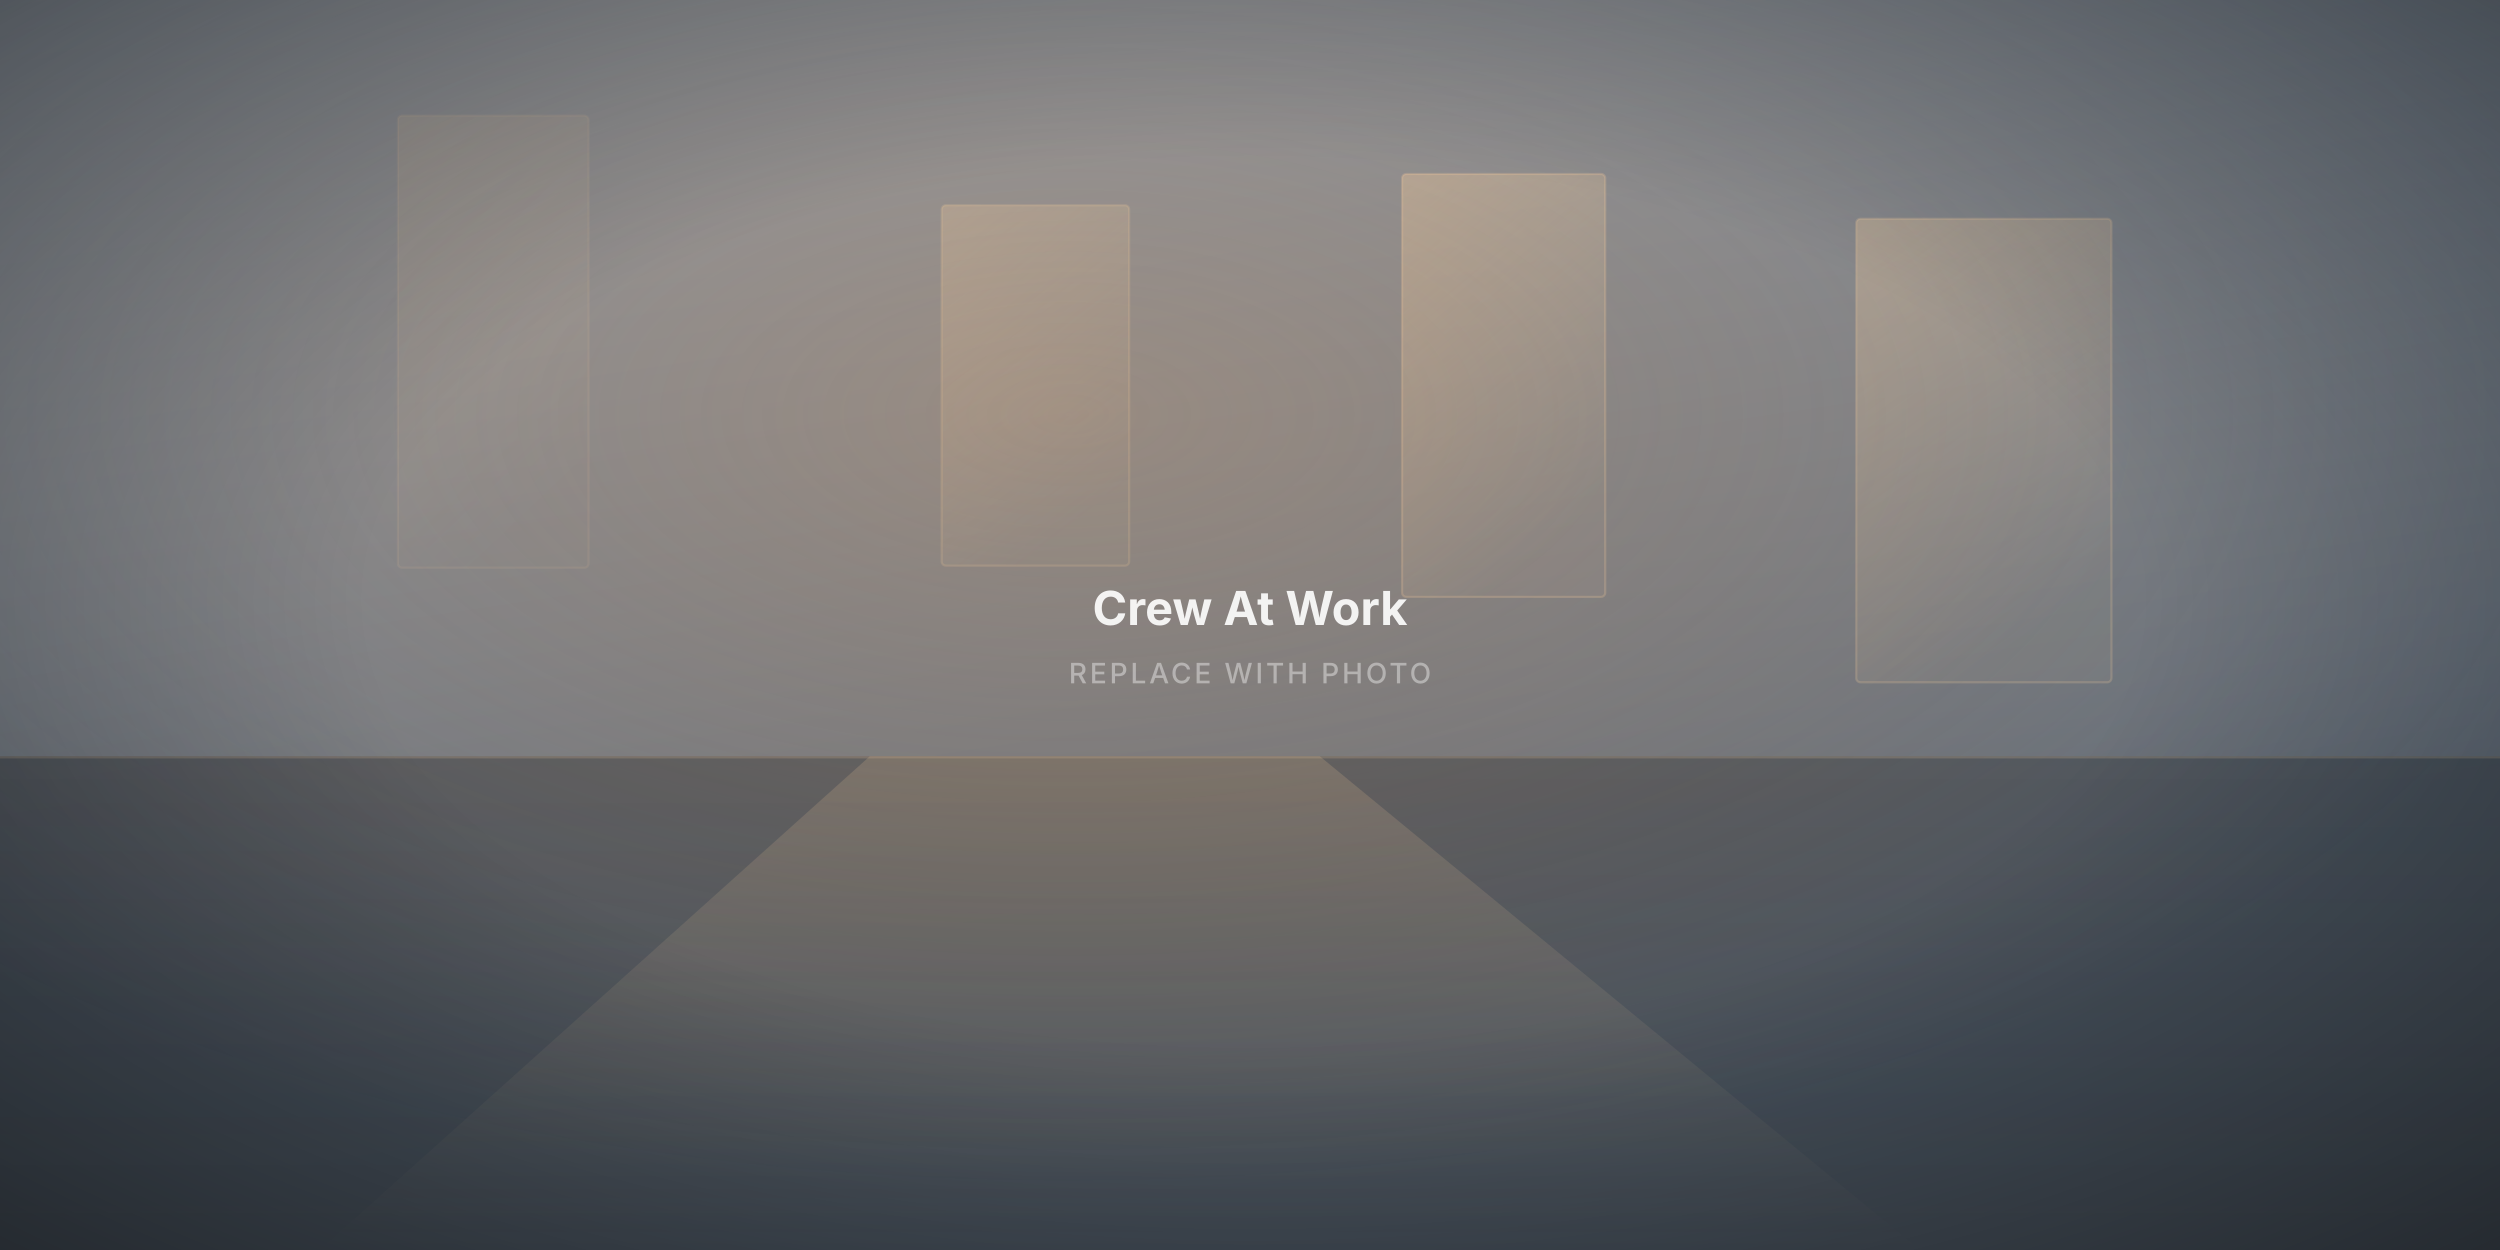
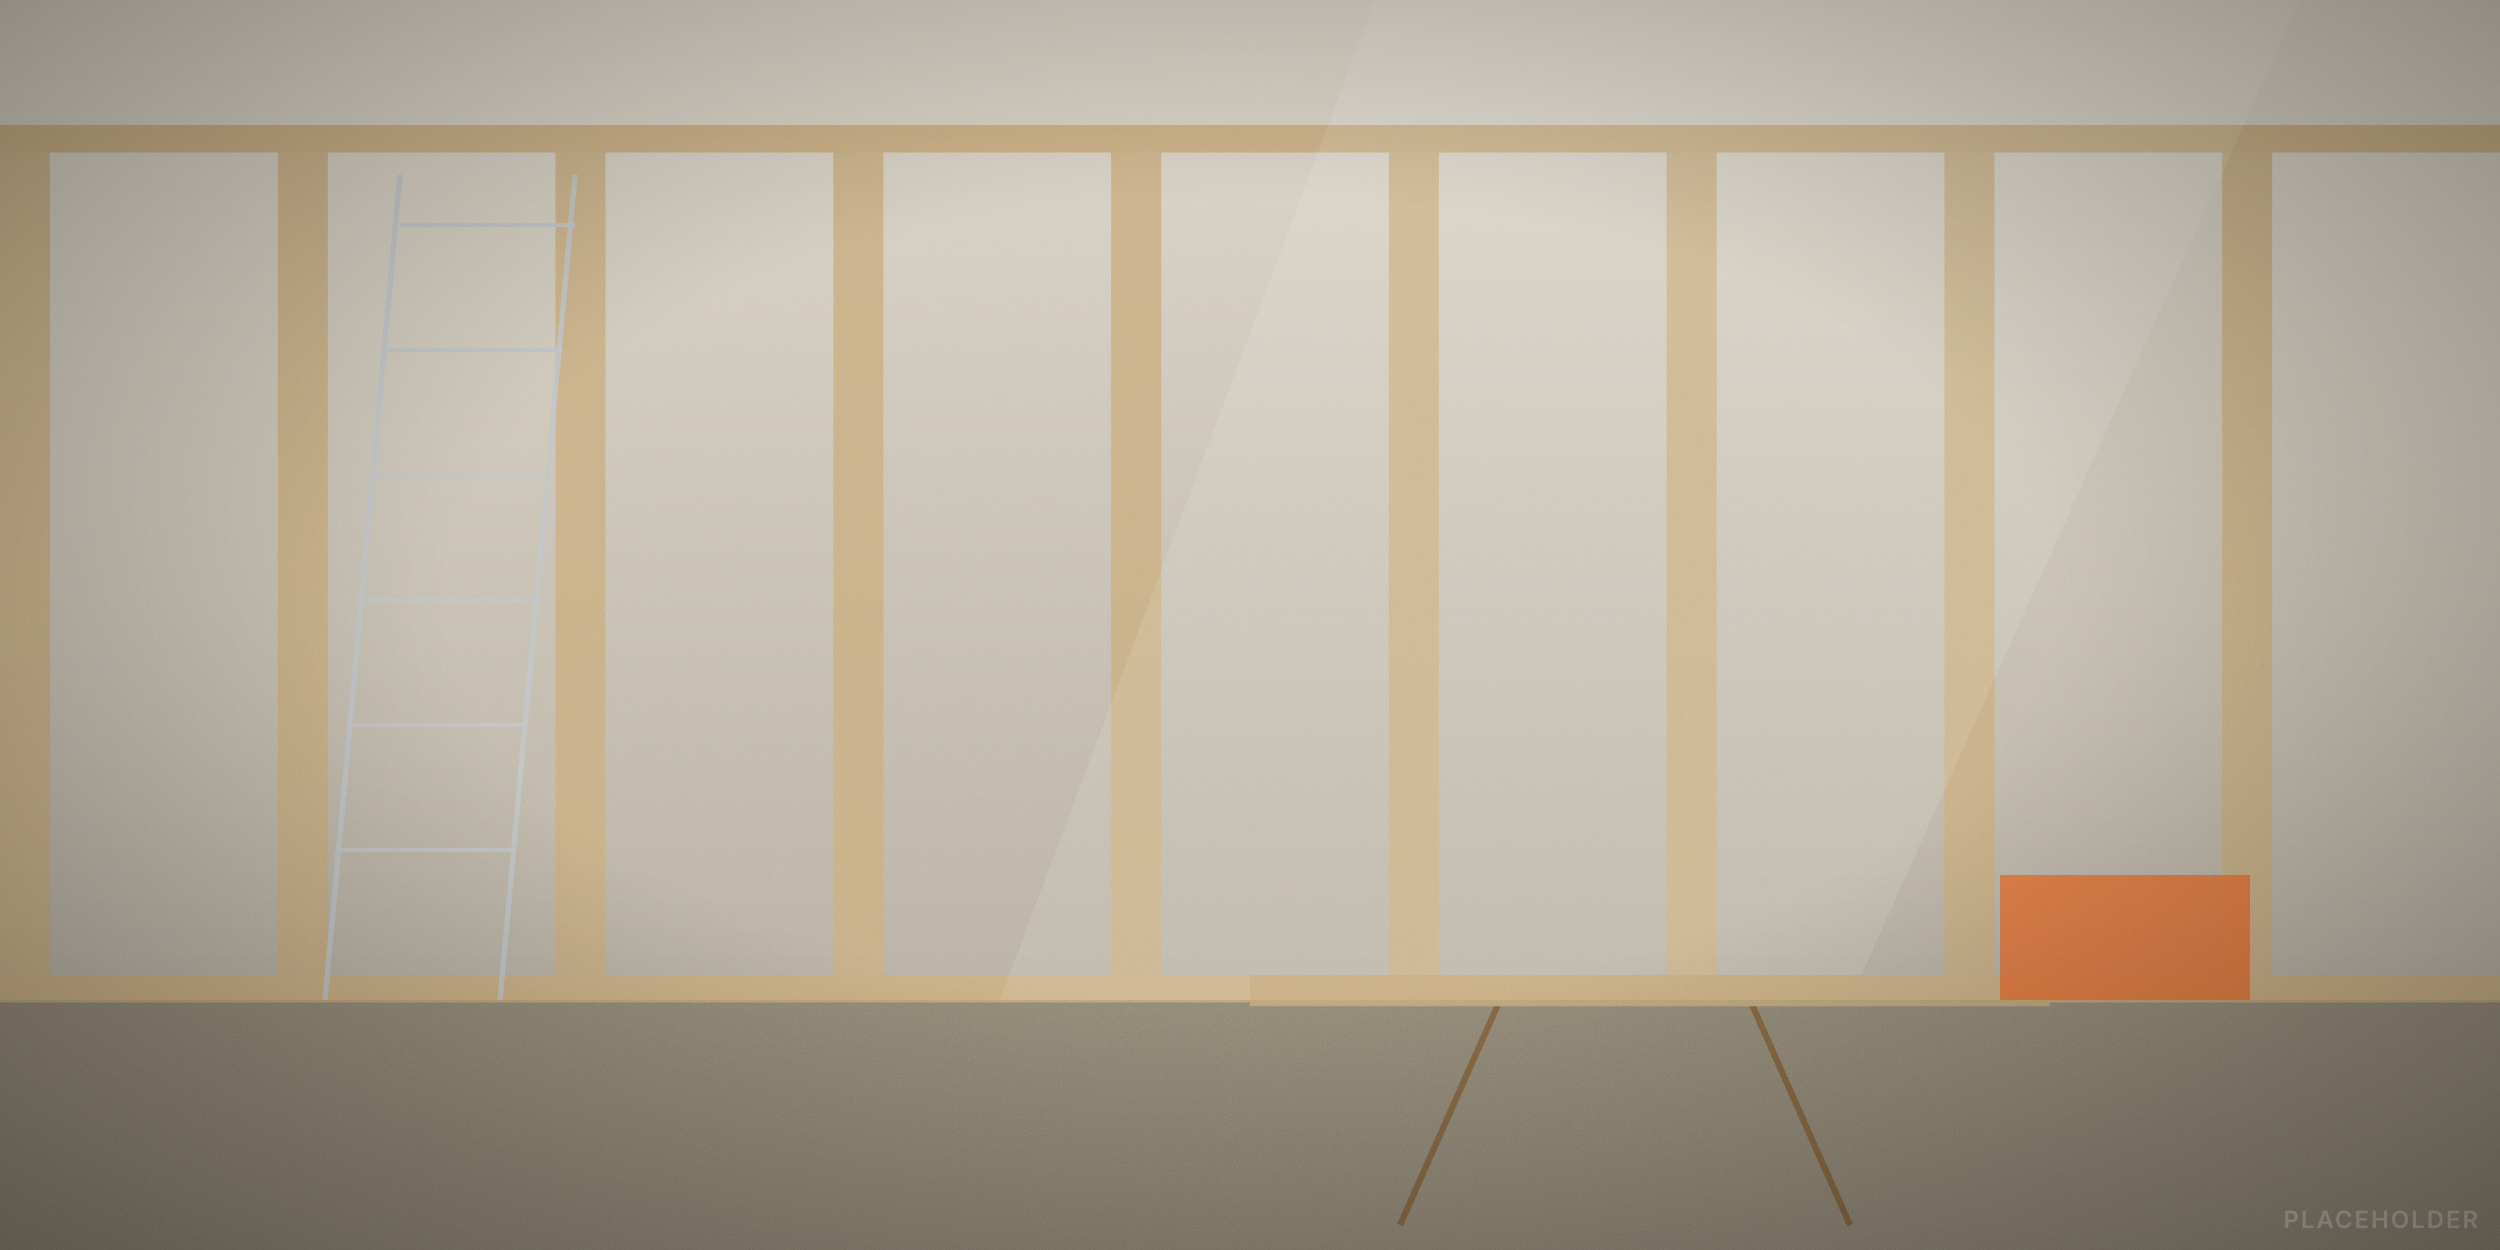
- <svg xmlns="http://www.w3.org/2000/svg" viewBox="0 0 2400 1200" width="2400" height="1200" role="img" aria-label="Crew At Work — placeholder image">
+ <svg xmlns="http://www.w3.org/2000/svg" viewBox="0 0 2400 1200" width="2400" height="1200" role="img" aria-label="Crew on site — illustrated placeholder">
  <defs>
-     <linearGradient id="wall-band-process" x1="0" y1="0" x2="0.3" y2="1">
-       <stop offset="0" stop-color="#8A97A5" />
-       <stop offset="1" stop-color="#5A6470" />
+     <linearGradient id="wallj9579" x1="0" y1="0" x2="0" y2="1">
+       <stop offset="0" stop-color="#DCD5C8" stop-opacity="1" />
+       <stop offset="1" stop-color="#B8B0A2" stop-opacity="1" />
    </linearGradient>
-     <linearGradient id="floor-band-process" x1="0" y1="0" x2="0" y2="1">
-       <stop offset="0" stop-color="#46505B" stop-opacity="0.92" />
-       <stop offset="1" stop-color="#46505B" />
-     </linearGradient>
-     <linearGradient id="pane-band-process" x1="0" y1="0" x2="0.4" y2="1">
-       <stop offset="0" stop-color="#FFD9A8" stop-opacity="0.85" />
-       <stop offset="1" stop-color="#FFD9A8" stop-opacity="0.12" />
-     </linearGradient>
-     <linearGradient id="shaft-band-process" x1="0" y1="0" x2="0" y2="1">
-       <stop offset="0" stop-color="#FFD9A8" stop-opacity="0.34" />
-       <stop offset="1" stop-color="#FFD9A8" stop-opacity="0" />
-     </linearGradient>
-     <radialGradient id="lamp-band-process" cx="0.428" cy="0.333" r="0.62">
-       <stop offset="0" stop-color="#E8A263" stop-opacity="0.30" />
-       <stop offset="1" stop-color="#E8A263" stop-opacity="0" />
-     </radialGradient>
-     <radialGradient id="vig-band-process" cx="0.5" cy="0.48" r="0.78">
-       <stop offset="0.45" stop-color="#000000" stop-opacity="0" />
-       <stop offset="1" stop-color="#000000" stop-opacity="0.55" />
+     <filter id="grj9579" x="0" y="0" width="100%" height="100%">
+       <feTurbulence type="fractalNoise" baseFrequency="0.9" numOctaves="3" seed="7" result="n" />
+       <feColorMatrix in="n" type="saturate" values="0" />
+       <feComponentTransfer>
+         <feFuncA type="linear" slope="0.5" />
+       </feComponentTransfer>
+     </filter>
+     <radialGradient id="vgj9579" cx="0.5" cy="0.48" r="0.76">
+       <stop offset="0.42" stop-color="#000" stop-opacity="0" />
+       <stop offset="1" stop-color="#000" stop-opacity="0.42" />
    </radialGradient>
  </defs>
-   <rect width="2400" height="1200" fill="url(#wall-band-process)" />
-   <rect x="382" y="111" width="183" height="434" rx="4" fill="url(#pane-band-process)" fill-opacity="0.16" />
-   <rect x="382" y="111" width="183" height="434" rx="4" fill="none" stroke="#FFD9A8" stroke-opacity="0.09" stroke-width="2.1" />
-   <rect x="904" y="197" width="180" height="346" rx="4" fill="url(#pane-band-process)" fill-opacity="0.31" />
-   <rect x="904" y="197" width="180" height="346" rx="4" fill="none" stroke="#FFD9A8" stroke-opacity="0.17" stroke-width="2.1" />
-   <rect x="1346" y="167" width="195" height="406" rx="4" fill="url(#pane-band-process)" fill-opacity="0.40" />
-   <rect x="1346" y="167" width="195" height="406" rx="4" fill="none" stroke="#FFD9A8" stroke-opacity="0.22" stroke-width="2.1" />
-   <rect x="1782" y="210" width="245" height="445" rx="4" fill="url(#pane-band-process)" fill-opacity="0.37" />
-   <rect x="1782" y="210" width="245" height="445" rx="4" fill="none" stroke="#FFD9A8" stroke-opacity="0.20" stroke-width="2.1" />
-   <rect y="726" width="2400" height="474" fill="url(#floor-band-process)" />
-   <rect y="726" width="2400" height="2.1" fill="#FFD9A8" fill-opacity="0.18" />
-   <path d="M835 726 L1267 726 L1843 1200 L307 1200 Z" fill="url(#shaft-band-process)" fill-opacity="0.5" />
-   <rect width="2400" height="1200" fill="url(#lamp-band-process)" />
-   <rect width="2400" height="1200" fill="url(#vig-band-process)" />
-   <text x="1200" y="600" text-anchor="middle" font-family="Inter, Helvetica, Arial, sans-serif" font-size="45" font-weight="650" fill="#FFFFFF" fill-opacity="0.90">Crew At Work</text>
-   <text x="1200" y="656" text-anchor="middle" font-family="Inter, Helvetica, Arial, sans-serif" font-size="27" font-weight="500" letter-spacing="2.7" fill="#FFFFFF" fill-opacity="0.40">REPLACE WITH PHOTO</text>
+   <rect x="0.0" y="0.0" width="2400.0" height="960.0" fill="url(#wallj9579)" />
+   <rect x="0.0" y="960.0" width="2400.0" height="240.0" fill="#9A8F7C" />
+   <rect x="0.0" y="120.0" width="48.0" height="840.0" fill="#C9AE82" fill-opacity="0.900" />
+   <rect x="266.7" y="120.0" width="48.0" height="840.0" fill="#C9AE82" fill-opacity="0.900" />
+   <rect x="533.3" y="120.0" width="48.0" height="840.0" fill="#C9AE82" fill-opacity="0.900" />
+   <rect x="800.0" y="120.0" width="48.0" height="840.0" fill="#C9AE82" fill-opacity="0.900" />
+   <rect x="1066.7" y="120.0" width="48.0" height="840.0" fill="#C9AE82" fill-opacity="0.900" />
+   <rect x="1333.3" y="120.0" width="48.0" height="840.0" fill="#C9AE82" fill-opacity="0.900" />
+   <rect x="1600.0" y="120.0" width="48.0" height="840.0" fill="#C9AE82" fill-opacity="0.900" />
+   <rect x="1866.7" y="120.0" width="48.0" height="840.0" fill="#C9AE82" fill-opacity="0.900" />
+   <rect x="2133.3" y="120.0" width="48.0" height="840.0" fill="#C9AE82" fill-opacity="0.900" />
+   <rect x="0.0" y="120.0" width="2400.0" height="26.4" fill="#C9AE82" />
+   <rect x="0.0" y="936.0" width="2400.0" height="26.4" fill="#C9AE82" />
+   <polygon points="1320.0,0.0 2208.0,0.0 1776.0,960.0 960.0,960.0" fill="#FFFFFF" fill-opacity="0.100" />
+   <line x1="384.0" y1="168.0" x2="312.0" y2="960.0" stroke="#C0C3C6" stroke-width="5.00" stroke-opacity="0.900" stroke-linecap="butt" />
+   <line x1="552.0" y1="168.0" x2="480.0" y2="960.0" stroke="#C0C3C6" stroke-width="5.00" stroke-opacity="0.900" stroke-linecap="butt" />
+   <line x1="384.0" y1="216.0" x2="552.0" y2="216.0" stroke="#C0C3C6" stroke-width="4.00" stroke-opacity="0.900" stroke-linecap="butt" />
+   <line x1="372.0" y1="336.0" x2="540.0" y2="336.0" stroke="#C0C3C6" stroke-width="4.00" stroke-opacity="0.900" stroke-linecap="butt" />
+   <line x1="360.0" y1="456.0" x2="528.0" y2="456.0" stroke="#C0C3C6" stroke-width="4.00" stroke-opacity="0.900" stroke-linecap="butt" />
+   <line x1="348.0" y1="576.0" x2="516.0" y2="576.0" stroke="#C0C3C6" stroke-width="4.00" stroke-opacity="0.900" stroke-linecap="butt" />
+   <line x1="336.0" y1="696.0" x2="504.0" y2="696.0" stroke="#C0C3C6" stroke-width="4.00" stroke-opacity="0.900" stroke-linecap="butt" />
+   <line x1="324.0" y1="816.0" x2="492.0" y2="816.0" stroke="#C0C3C6" stroke-width="4.00" stroke-opacity="0.900" stroke-linecap="butt" />
+   <line x1="1440.0" y1="960.0" x2="1344.0" y2="1176.0" stroke="#8A6A45" stroke-width="6.00" stroke-opacity="0.950" stroke-linecap="butt" />
+   <line x1="1680.0" y1="960.0" x2="1776.0" y2="1176.0" stroke="#8A6A45" stroke-width="6.00" stroke-opacity="0.950" stroke-linecap="butt" />
+   <rect x="1200.0" y="936.0" width="768.0" height="30.0" fill="#C9AE82" />
+   <rect x="1920.0" y="840.0" width="240.0" height="120.0" fill="#E2743B" fill-opacity="0.900" />
+   <rect x="0.0" y="960.0" width="2400.0" height="240.0" fill="#000" fill-opacity="0.060" />
+   <text x="2379" y="1179" text-anchor="end" font-family="Inter, Helvetica, Arial, sans-serif" font-size="23" font-weight="600" letter-spacing="1.9" fill="#FFFFFF" fill-opacity="0.34">PLACEHOLDER</text>
+   <rect width="2400" height="1200" filter="url(#grj9579)" opacity="0.5" style="mix-blend-mode:overlay" />
+   <rect width="2400" height="1200" fill="url(#vgj9579)" />
</svg>
